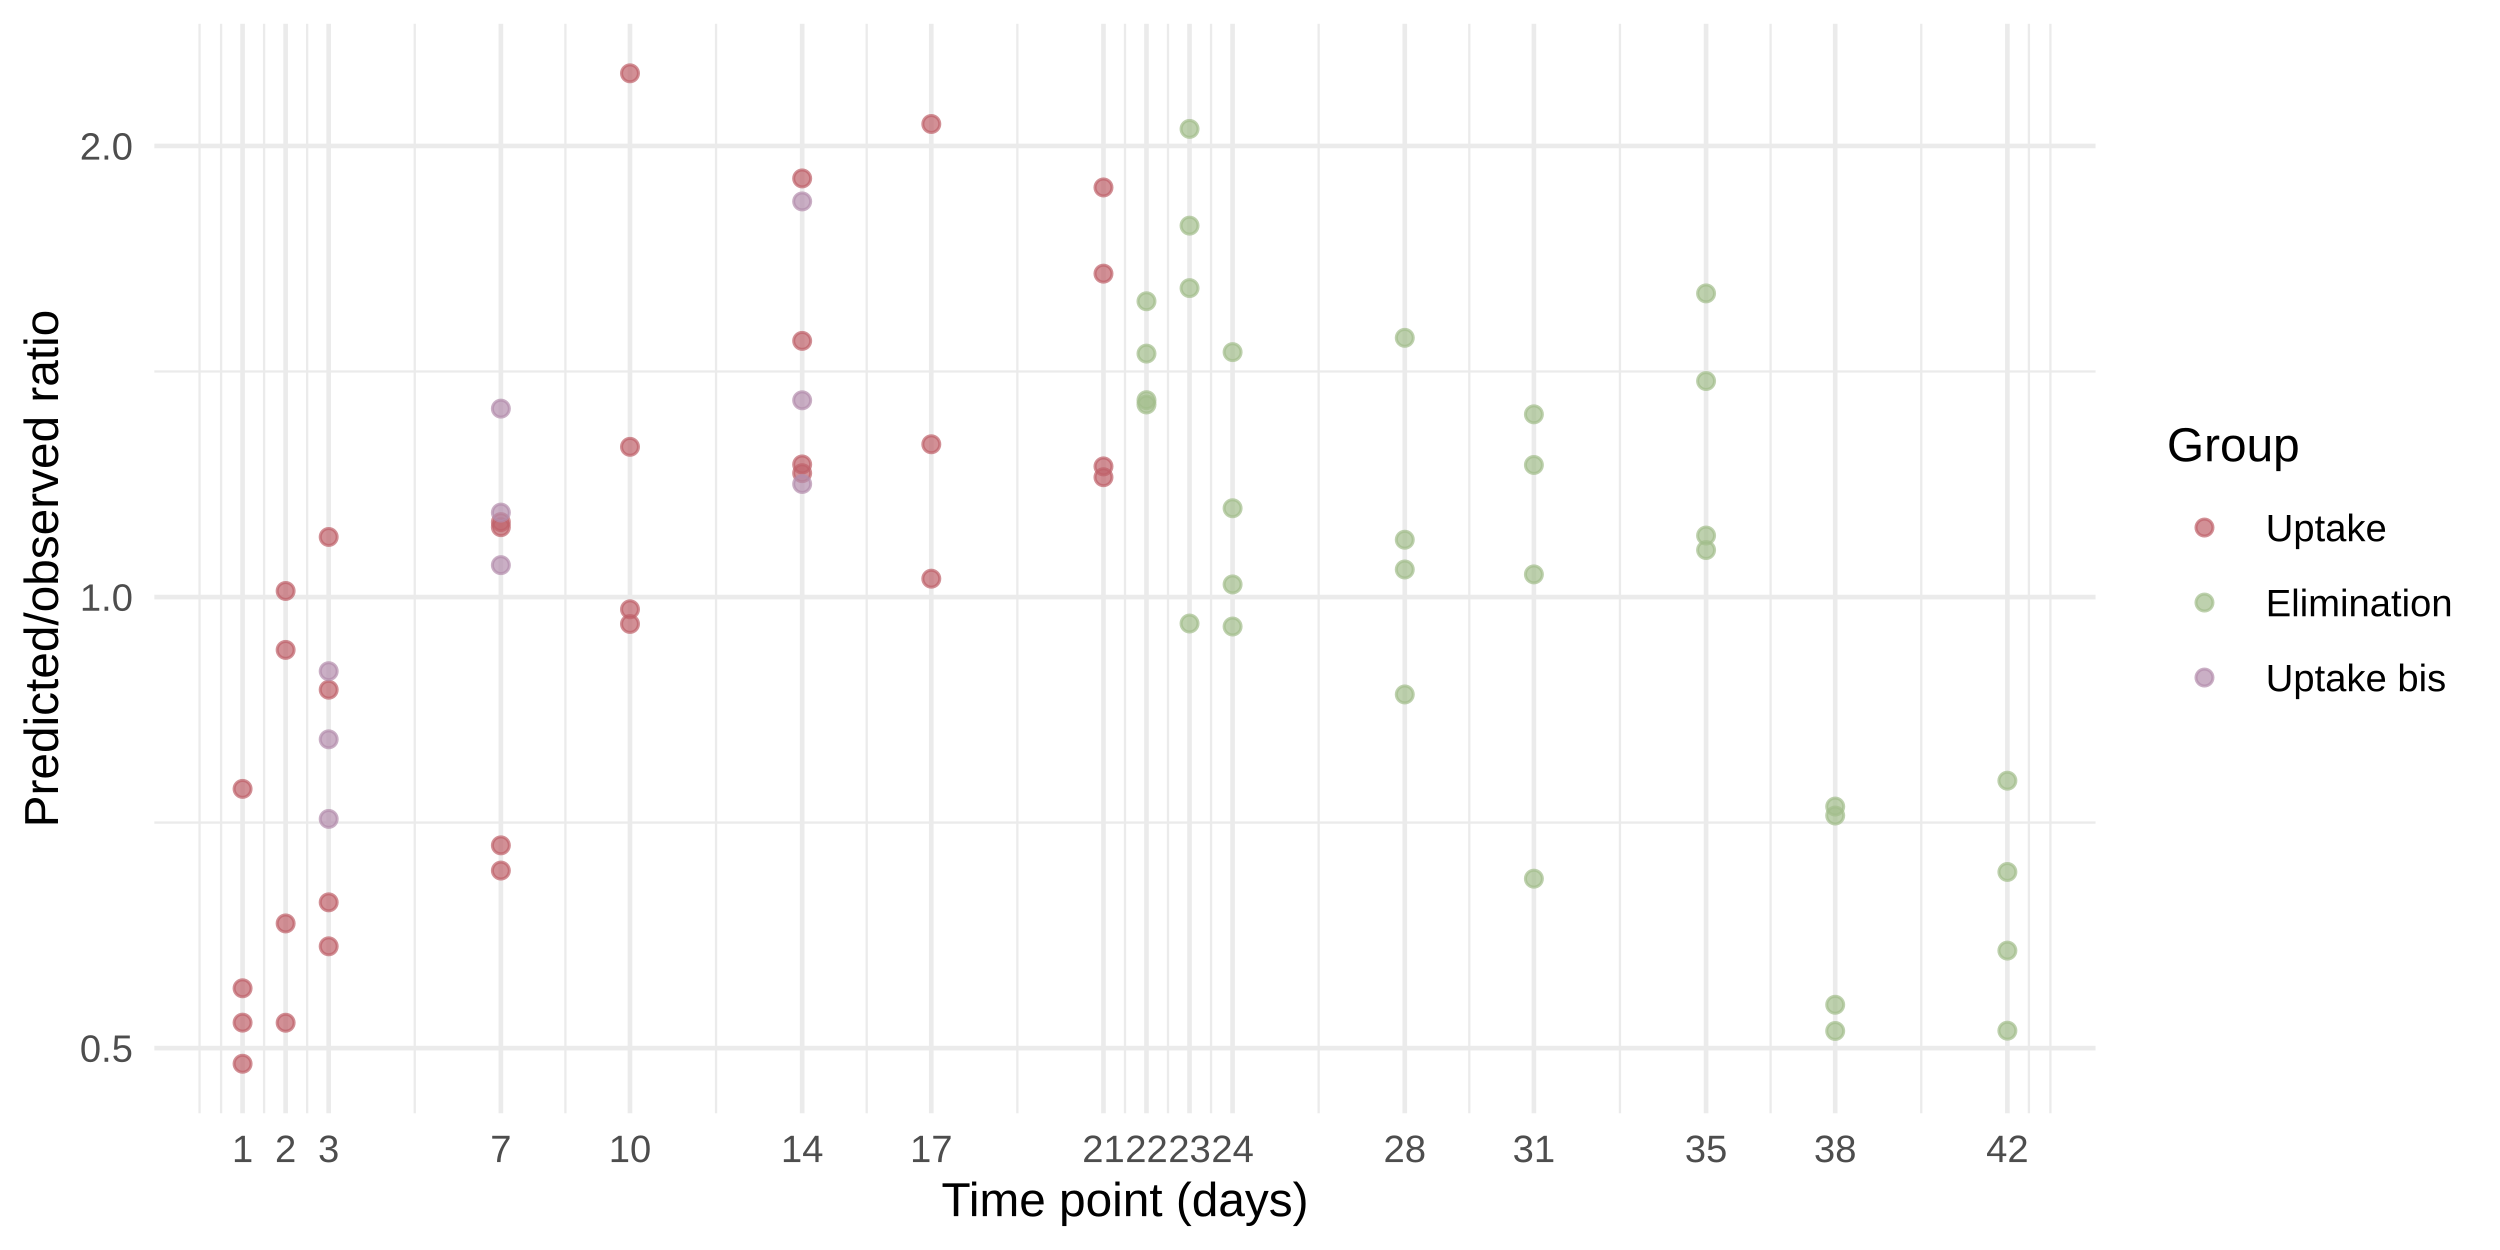
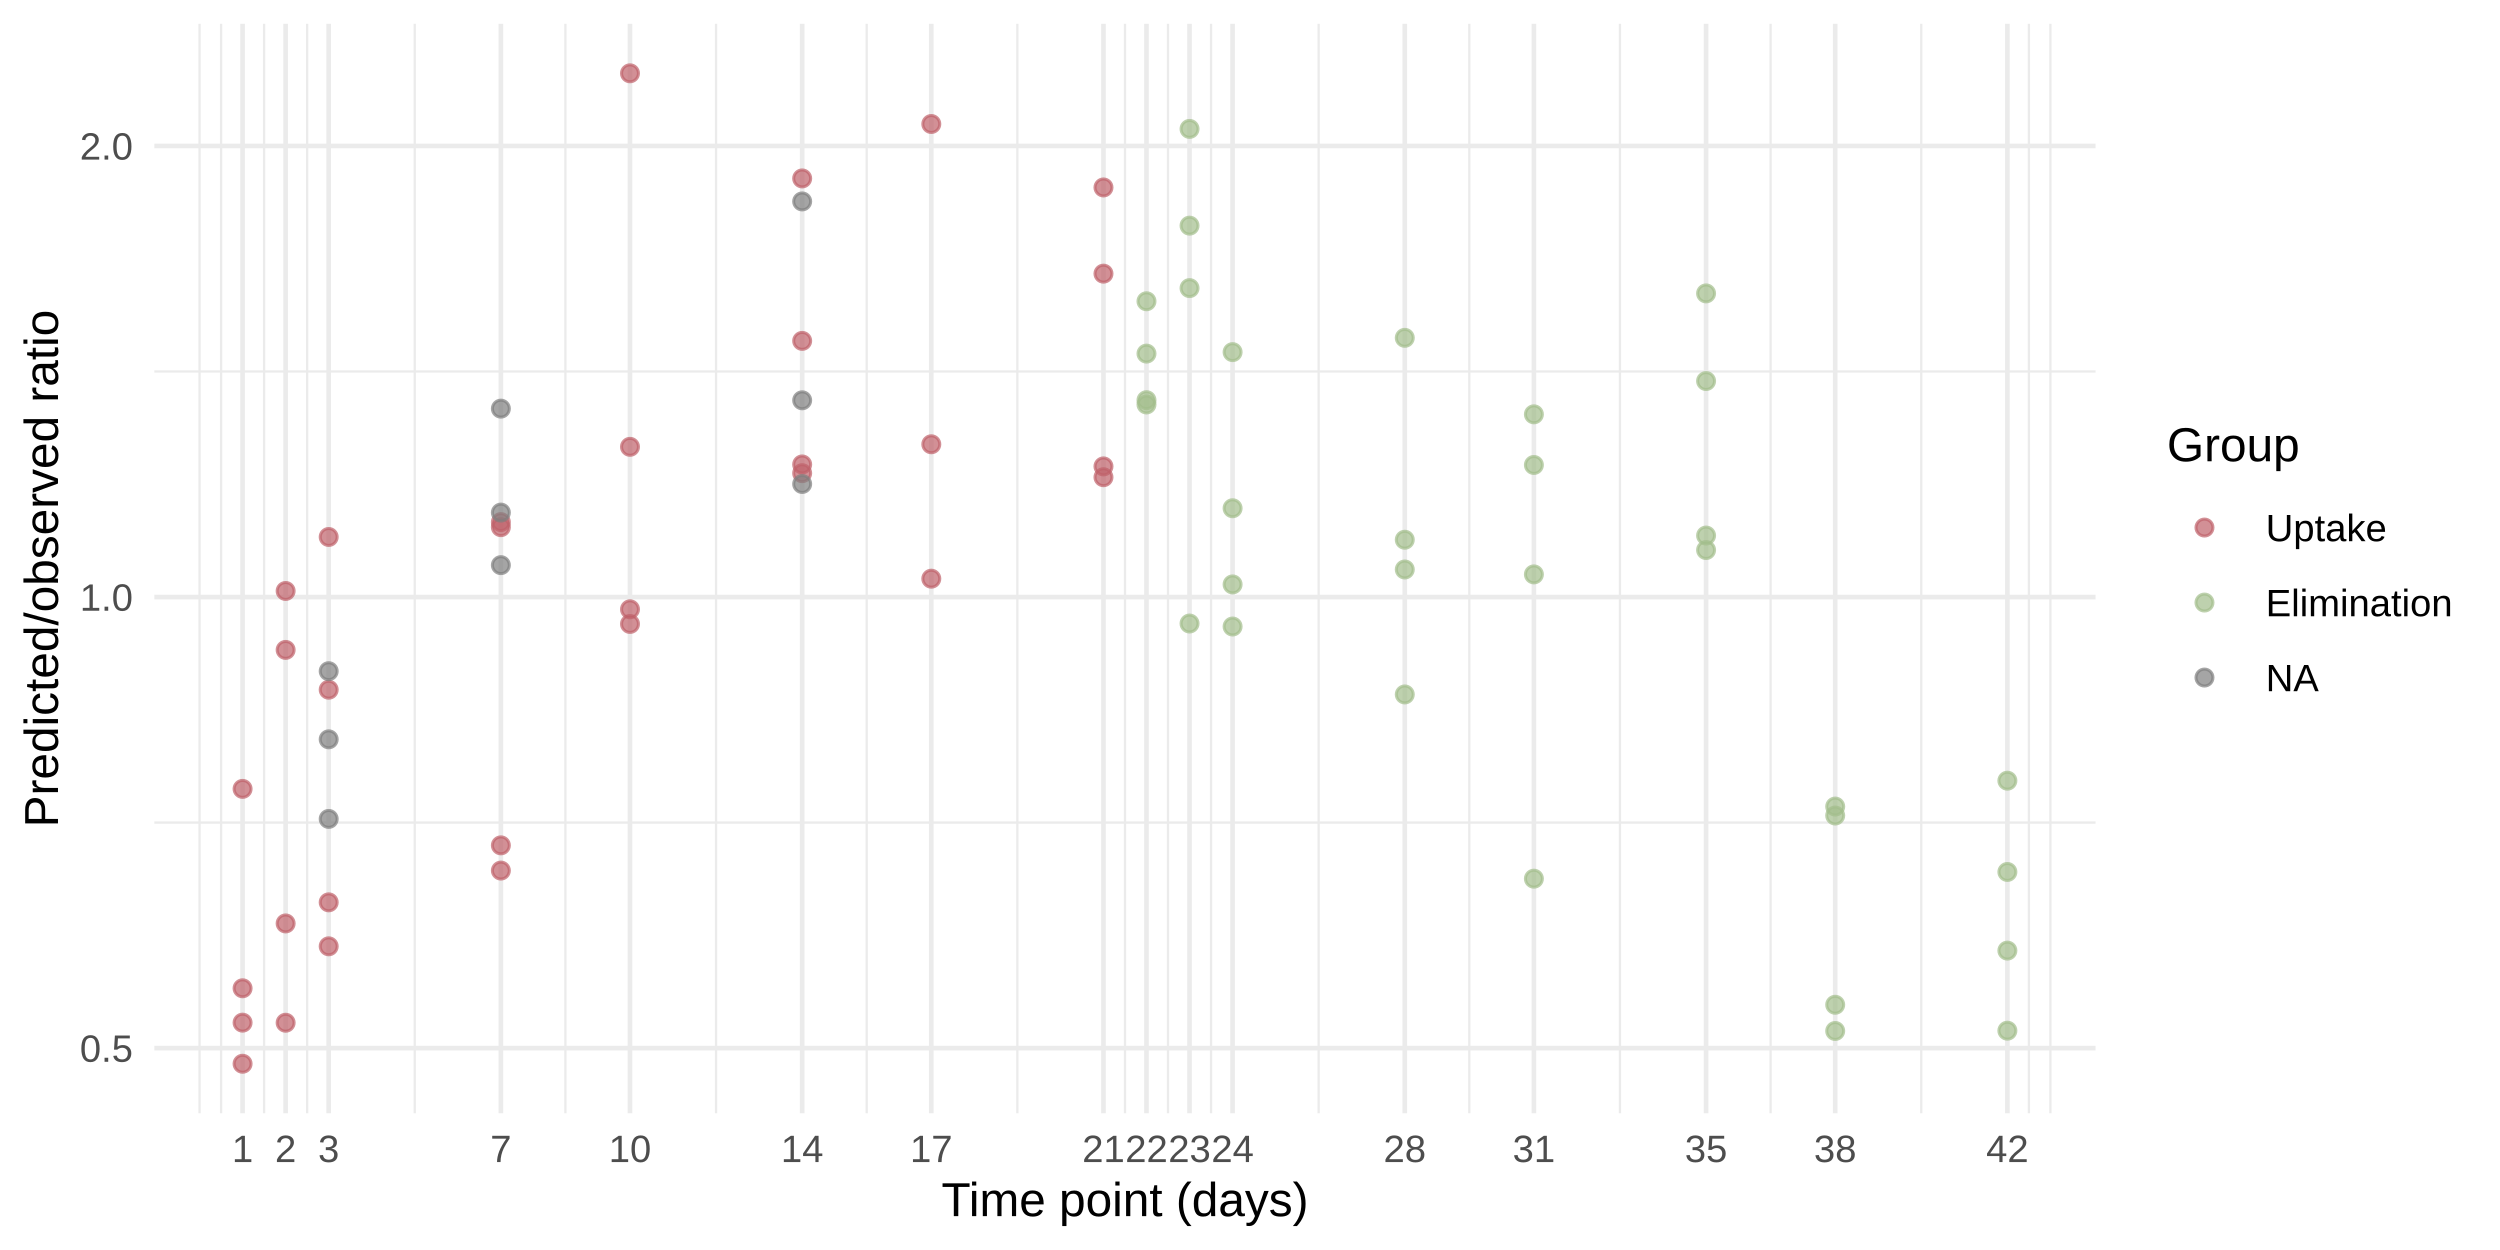
<svg xmlns="http://www.w3.org/2000/svg" width="576.00pt" height="288.00pt" viewBox="0 0 576.00 288.00">
  <g class="svglite">
    <defs>
      <style type="text/css">
    .svglite line, .svglite polyline, .svglite polygon, .svglite path, .svglite rect, .svglite circle {
      fill: none;
      stroke: #000000;
      stroke-linecap: round;
      stroke-linejoin: round;
      stroke-miterlimit: 10.00;
    }
    .svglite text {
      white-space: pre;
    }
    .svglite g.glyphgroup path {
      fill: inherit;
      stroke: none;
    }
  </style>
    </defs>
    <rect width="100%" height="100%" style="stroke: none; fill: #FFFFFF;" />
    <defs>
      <clipPath id="cpMC4wMHw1NzYuMDB8MC4wMHwyODguMDA=">
        <rect x="0.00" y="0.00" width="576.00" height="288.00" />
      </clipPath>
    </defs>
    <g clip-path="url(#cpMC4wMHw1NzYuMDB8MC4wMHwyODguMDA=)">
      <rect x="-0" y="0.00" width="576.00" height="288.00" style="stroke-width: 1.07; stroke: none; fill: #FFFFFF;" />
    </g>
    <defs>
      <clipPath id="cpMzUuNTZ8NDgyLjgzfDUuNDh8MjU2LjUw">
        <rect x="35.56" y="5.48" width="447.26" height="251.02" />
      </clipPath>
    </defs>
    <g clip-path="url(#cpMzUuNTZ8NDgyLjgzfDUuNDh8MjU2LjUw)">
      <polyline points="35.56,189.52 482.83,189.52 " style="stroke-width: 0.53; stroke: #EBEBEB; stroke-linecap: butt;" />
      <polyline points="35.56,85.59 482.83,85.59 " style="stroke-width: 0.53; stroke: #EBEBEB; stroke-linecap: butt;" />
      <polyline points="45.98,256.50 45.98,5.48 " style="stroke-width: 0.53; stroke: #EBEBEB; stroke-linecap: butt;" />
      <polyline points="50.94,256.50 50.94,5.48 " style="stroke-width: 0.53; stroke: #EBEBEB; stroke-linecap: butt;" />
      <polyline points="60.85,256.50 60.85,5.48 " style="stroke-width: 0.53; stroke: #EBEBEB; stroke-linecap: butt;" />
      <polyline points="70.77,256.50 70.77,5.48 " style="stroke-width: 0.53; stroke: #EBEBEB; stroke-linecap: butt;" />
      <polyline points="95.56,256.50 95.56,5.48 " style="stroke-width: 0.53; stroke: #EBEBEB; stroke-linecap: butt;" />
      <polyline points="130.27,256.50 130.27,5.48 " style="stroke-width: 0.53; stroke: #EBEBEB; stroke-linecap: butt;" />
      <polyline points="164.98,256.50 164.98,5.48 " style="stroke-width: 0.53; stroke: #EBEBEB; stroke-linecap: butt;" />
      <polyline points="199.69,256.50 199.69,5.48 " style="stroke-width: 0.53; stroke: #EBEBEB; stroke-linecap: butt;" />
      <polyline points="234.40,256.50 234.40,5.48 " style="stroke-width: 0.53; stroke: #EBEBEB; stroke-linecap: butt;" />
      <polyline points="259.20,256.50 259.20,5.48 " style="stroke-width: 0.53; stroke: #EBEBEB; stroke-linecap: butt;" />
      <polyline points="269.11,256.50 269.11,5.48 " style="stroke-width: 0.53; stroke: #EBEBEB; stroke-linecap: butt;" />
      <polyline points="279.03,256.50 279.03,5.48 " style="stroke-width: 0.53; stroke: #EBEBEB; stroke-linecap: butt;" />
      <polyline points="303.82,256.50 303.82,5.48 " style="stroke-width: 0.53; stroke: #EBEBEB; stroke-linecap: butt;" />
      <polyline points="338.53,256.50 338.53,5.48 " style="stroke-width: 0.53; stroke: #EBEBEB; stroke-linecap: butt;" />
      <polyline points="373.24,256.50 373.24,5.48 " style="stroke-width: 0.53; stroke: #EBEBEB; stroke-linecap: butt;" />
      <polyline points="407.95,256.50 407.95,5.48 " style="stroke-width: 0.53; stroke: #EBEBEB; stroke-linecap: butt;" />
      <polyline points="442.66,256.50 442.66,5.48 " style="stroke-width: 0.53; stroke: #EBEBEB; stroke-linecap: butt;" />
      <polyline points="467.46,256.50 467.46,5.48 " style="stroke-width: 0.53; stroke: #EBEBEB; stroke-linecap: butt;" />
      <polyline points="472.41,256.50 472.41,5.48 " style="stroke-width: 0.53; stroke: #EBEBEB; stroke-linecap: butt;" />
      <polyline points="35.56,241.49 482.83,241.49 " style="stroke-width: 1.07; stroke: #EBEBEB; stroke-linecap: butt;" />
      <polyline points="35.56,137.56 482.83,137.56 " style="stroke-width: 1.07; stroke: #EBEBEB; stroke-linecap: butt;" />
      <polyline points="35.56,33.63 482.83,33.63 " style="stroke-width: 1.07; stroke: #EBEBEB; stroke-linecap: butt;" />
      <polyline points="55.89,256.50 55.89,5.48 " style="stroke-width: 1.07; stroke: #EBEBEB; stroke-linecap: butt;" />
      <polyline points="65.81,256.50 65.81,5.48 " style="stroke-width: 1.07; stroke: #EBEBEB; stroke-linecap: butt;" />
      <polyline points="75.73,256.50 75.73,5.48 " style="stroke-width: 1.07; stroke: #EBEBEB; stroke-linecap: butt;" />
      <polyline points="115.40,256.50 115.40,5.48 " style="stroke-width: 1.07; stroke: #EBEBEB; stroke-linecap: butt;" />
      <polyline points="145.15,256.50 145.15,5.48 " style="stroke-width: 1.07; stroke: #EBEBEB; stroke-linecap: butt;" />
      <polyline points="184.82,256.50 184.82,5.48 " style="stroke-width: 1.07; stroke: #EBEBEB; stroke-linecap: butt;" />
      <polyline points="214.57,256.50 214.57,5.48 " style="stroke-width: 1.07; stroke: #EBEBEB; stroke-linecap: butt;" />
      <polyline points="254.24,256.50 254.24,5.48 " style="stroke-width: 1.07; stroke: #EBEBEB; stroke-linecap: butt;" />
      <polyline points="264.15,256.50 264.15,5.48 " style="stroke-width: 1.07; stroke: #EBEBEB; stroke-linecap: butt;" />
      <polyline points="274.07,256.50 274.07,5.48 " style="stroke-width: 1.07; stroke: #EBEBEB; stroke-linecap: butt;" />
      <polyline points="283.99,256.50 283.99,5.48 " style="stroke-width: 1.07; stroke: #EBEBEB; stroke-linecap: butt;" />
      <polyline points="323.66,256.50 323.66,5.48 " style="stroke-width: 1.07; stroke: #EBEBEB; stroke-linecap: butt;" />
      <polyline points="353.41,256.50 353.41,5.48 " style="stroke-width: 1.07; stroke: #EBEBEB; stroke-linecap: butt;" />
      <polyline points="393.08,256.50 393.08,5.48 " style="stroke-width: 1.07; stroke: #EBEBEB; stroke-linecap: butt;" />
      <polyline points="422.83,256.50 422.83,5.48 " style="stroke-width: 1.07; stroke: #EBEBEB; stroke-linecap: butt;" />
      <polyline points="462.50,256.50 462.50,5.48 " style="stroke-width: 1.07; stroke: #EBEBEB; stroke-linecap: butt;" />
      <circle cx="55.89" cy="227.70" r="1.95" style="stroke-width: 0.71; stroke: #BF616A; stroke-opacity: 0.70; fill: #BF616A; fill-opacity: 0.70;" />
      <circle cx="55.89" cy="181.76" r="1.95" style="stroke-width: 0.71; stroke: #BF616A; stroke-opacity: 0.70; fill: #BF616A; fill-opacity: 0.70;" />
      <circle cx="55.89" cy="235.62" r="1.95" style="stroke-width: 0.71; stroke: #BF616A; stroke-opacity: 0.70; fill: #BF616A; fill-opacity: 0.70;" />
      <circle cx="55.89" cy="245.09" r="1.95" style="stroke-width: 0.71; stroke: #BF616A; stroke-opacity: 0.70; fill: #BF616A; fill-opacity: 0.70;" />
      <circle cx="65.81" cy="149.74" r="1.95" style="stroke-width: 0.71; stroke: #BF616A; stroke-opacity: 0.70; fill: #BF616A; fill-opacity: 0.70;" />
      <circle cx="65.81" cy="136.16" r="1.95" style="stroke-width: 0.71; stroke: #BF616A; stroke-opacity: 0.70; fill: #BF616A; fill-opacity: 0.70;" />
      <circle cx="65.81" cy="212.76" r="1.95" style="stroke-width: 0.71; stroke: #BF616A; stroke-opacity: 0.70; fill: #BF616A; fill-opacity: 0.70;" />
      <circle cx="65.81" cy="235.64" r="1.95" style="stroke-width: 0.71; stroke: #BF616A; stroke-opacity: 0.70; fill: #BF616A; fill-opacity: 0.70;" />
      <circle cx="75.73" cy="123.72" r="1.95" style="stroke-width: 0.71; stroke: #BF616A; stroke-opacity: 0.70; fill: #BF616A; fill-opacity: 0.70;" />
      <circle cx="75.73" cy="158.91" r="1.95" style="stroke-width: 0.71; stroke: #BF616A; stroke-opacity: 0.70; fill: #BF616A; fill-opacity: 0.70;" />
      <circle cx="75.73" cy="218.03" r="1.95" style="stroke-width: 0.71; stroke: #BF616A; stroke-opacity: 0.70; fill: #BF616A; fill-opacity: 0.70;" />
      <circle cx="75.73" cy="207.90" r="1.95" style="stroke-width: 0.71; stroke: #BF616A; stroke-opacity: 0.70; fill: #BF616A; fill-opacity: 0.70;" />
      <circle cx="115.40" cy="120.29" r="1.95" style="stroke-width: 0.71; stroke: #BF616A; stroke-opacity: 0.70; fill: #BF616A; fill-opacity: 0.70;" />
      <circle cx="115.40" cy="121.46" r="1.95" style="stroke-width: 0.71; stroke: #BF616A; stroke-opacity: 0.70; fill: #BF616A; fill-opacity: 0.70;" />
      <circle cx="115.40" cy="194.77" r="1.95" style="stroke-width: 0.71; stroke: #BF616A; stroke-opacity: 0.70; fill: #BF616A; fill-opacity: 0.70;" />
      <circle cx="115.40" cy="200.58" r="1.95" style="stroke-width: 0.71; stroke: #BF616A; stroke-opacity: 0.70; fill: #BF616A; fill-opacity: 0.70;" />
      <circle cx="145.15" cy="102.95" r="1.95" style="stroke-width: 0.71; stroke: #BF616A; stroke-opacity: 0.70; fill: #BF616A; fill-opacity: 0.70;" />
      <circle cx="145.15" cy="16.89" r="1.95" style="stroke-width: 0.71; stroke: #BF616A; stroke-opacity: 0.70; fill: #BF616A; fill-opacity: 0.70;" />
      <circle cx="145.15" cy="143.76" r="1.95" style="stroke-width: 0.71; stroke: #BF616A; stroke-opacity: 0.70; fill: #BF616A; fill-opacity: 0.70;" />
      <circle cx="145.15" cy="140.38" r="1.95" style="stroke-width: 0.71; stroke: #BF616A; stroke-opacity: 0.70; fill: #BF616A; fill-opacity: 0.70;" />
      <circle cx="184.82" cy="78.54" r="1.95" style="stroke-width: 0.71; stroke: #BF616A; stroke-opacity: 0.70; fill: #BF616A; fill-opacity: 0.70;" />
      <circle cx="184.82" cy="41.11" r="1.95" style="stroke-width: 0.71; stroke: #BF616A; stroke-opacity: 0.70; fill: #BF616A; fill-opacity: 0.70;" />
      <circle cx="184.82" cy="107.01" r="1.95" style="stroke-width: 0.71; stroke: #BF616A; stroke-opacity: 0.70; fill: #BF616A; fill-opacity: 0.70;" />
      <circle cx="184.82" cy="109.02" r="1.95" style="stroke-width: 0.71; stroke: #BF616A; stroke-opacity: 0.70; fill: #BF616A; fill-opacity: 0.70;" />
      <circle cx="214.57" cy="28.57" r="1.95" style="stroke-width: 0.71; stroke: #BF616A; stroke-opacity: 0.70; fill: #BF616A; fill-opacity: 0.70;" />
      <circle cx="214.57" cy="133.33" r="1.95" style="stroke-width: 0.71; stroke: #BF616A; stroke-opacity: 0.70; fill: #BF616A; fill-opacity: 0.70;" />
      <circle cx="214.57" cy="102.36" r="1.95" style="stroke-width: 0.71; stroke: #BF616A; stroke-opacity: 0.70; fill: #BF616A; fill-opacity: 0.70;" />
      <circle cx="254.24" cy="43.19" r="1.95" style="stroke-width: 0.71; stroke: #BF616A; stroke-opacity: 0.70; fill: #BF616A; fill-opacity: 0.70;" />
      <circle cx="254.24" cy="107.46" r="1.95" style="stroke-width: 0.71; stroke: #BF616A; stroke-opacity: 0.70; fill: #BF616A; fill-opacity: 0.70;" />
      <circle cx="254.24" cy="63.05" r="1.95" style="stroke-width: 0.71; stroke: #BF616A; stroke-opacity: 0.70; fill: #BF616A; fill-opacity: 0.70;" />
      <circle cx="254.24" cy="109.95" r="1.95" style="stroke-width: 0.71; stroke: #BF616A; stroke-opacity: 0.70; fill: #BF616A; fill-opacity: 0.70;" />
      <circle cx="264.15" cy="81.47" r="1.95" style="stroke-width: 0.71; stroke: #A3BE8C; stroke-opacity: 0.70; fill: #A3BE8C; fill-opacity: 0.70;" />
      <circle cx="264.15" cy="93.19" r="1.95" style="stroke-width: 0.71; stroke: #A3BE8C; stroke-opacity: 0.70; fill: #A3BE8C; fill-opacity: 0.70;" />
      <circle cx="264.15" cy="92.20" r="1.95" style="stroke-width: 0.71; stroke: #A3BE8C; stroke-opacity: 0.70; fill: #A3BE8C; fill-opacity: 0.70;" />
      <circle cx="264.15" cy="69.41" r="1.95" style="stroke-width: 0.71; stroke: #A3BE8C; stroke-opacity: 0.70; fill: #A3BE8C; fill-opacity: 0.70;" />
      <circle cx="274.07" cy="143.66" r="1.95" style="stroke-width: 0.71; stroke: #A3BE8C; stroke-opacity: 0.70; fill: #A3BE8C; fill-opacity: 0.70;" />
      <circle cx="274.07" cy="66.38" r="1.95" style="stroke-width: 0.71; stroke: #A3BE8C; stroke-opacity: 0.70; fill: #A3BE8C; fill-opacity: 0.70;" />
      <circle cx="274.07" cy="29.70" r="1.95" style="stroke-width: 0.71; stroke: #A3BE8C; stroke-opacity: 0.70; fill: #A3BE8C; fill-opacity: 0.70;" />
      <circle cx="274.07" cy="51.99" r="1.95" style="stroke-width: 0.71; stroke: #A3BE8C; stroke-opacity: 0.70; fill: #A3BE8C; fill-opacity: 0.70;" />
      <circle cx="283.99" cy="81.13" r="1.95" style="stroke-width: 0.71; stroke: #A3BE8C; stroke-opacity: 0.70; fill: #A3BE8C; fill-opacity: 0.70;" />
      <circle cx="283.99" cy="134.65" r="1.95" style="stroke-width: 0.71; stroke: #A3BE8C; stroke-opacity: 0.70; fill: #A3BE8C; fill-opacity: 0.70;" />
      <circle cx="283.99" cy="117.10" r="1.95" style="stroke-width: 0.71; stroke: #A3BE8C; stroke-opacity: 0.70; fill: #A3BE8C; fill-opacity: 0.70;" />
      <circle cx="283.99" cy="144.35" r="1.95" style="stroke-width: 0.71; stroke: #A3BE8C; stroke-opacity: 0.70; fill: #A3BE8C; fill-opacity: 0.70;" />
      <circle cx="323.66" cy="160.00" r="1.95" style="stroke-width: 0.71; stroke: #A3BE8C; stroke-opacity: 0.70; fill: #A3BE8C; fill-opacity: 0.70;" />
      <circle cx="323.66" cy="77.84" r="1.95" style="stroke-width: 0.71; stroke: #A3BE8C; stroke-opacity: 0.70; fill: #A3BE8C; fill-opacity: 0.70;" />
      <circle cx="323.66" cy="124.36" r="1.95" style="stroke-width: 0.71; stroke: #A3BE8C; stroke-opacity: 0.70; fill: #A3BE8C; fill-opacity: 0.70;" />
      <circle cx="323.66" cy="131.21" r="1.95" style="stroke-width: 0.71; stroke: #A3BE8C; stroke-opacity: 0.70; fill: #A3BE8C; fill-opacity: 0.70;" />
      <circle cx="353.41" cy="202.45" r="1.95" style="stroke-width: 0.71; stroke: #A3BE8C; stroke-opacity: 0.70; fill: #A3BE8C; fill-opacity: 0.70;" />
      <circle cx="353.41" cy="95.46" r="1.95" style="stroke-width: 0.71; stroke: #A3BE8C; stroke-opacity: 0.70; fill: #A3BE8C; fill-opacity: 0.70;" />
      <circle cx="353.41" cy="107.13" r="1.95" style="stroke-width: 0.71; stroke: #A3BE8C; stroke-opacity: 0.70; fill: #A3BE8C; fill-opacity: 0.70;" />
      <circle cx="353.41" cy="132.34" r="1.95" style="stroke-width: 0.71; stroke: #A3BE8C; stroke-opacity: 0.70; fill: #A3BE8C; fill-opacity: 0.70;" />
      <circle cx="393.08" cy="87.79" r="1.95" style="stroke-width: 0.71; stroke: #A3BE8C; stroke-opacity: 0.70; fill: #A3BE8C; fill-opacity: 0.70;" />
      <circle cx="393.08" cy="126.73" r="1.95" style="stroke-width: 0.71; stroke: #A3BE8C; stroke-opacity: 0.70; fill: #A3BE8C; fill-opacity: 0.70;" />
      <circle cx="393.08" cy="123.39" r="1.95" style="stroke-width: 0.71; stroke: #A3BE8C; stroke-opacity: 0.70; fill: #A3BE8C; fill-opacity: 0.70;" />
      <circle cx="393.08" cy="67.60" r="1.95" style="stroke-width: 0.71; stroke: #A3BE8C; stroke-opacity: 0.70; fill: #A3BE8C; fill-opacity: 0.70;" />
      <circle cx="422.83" cy="231.50" r="1.95" style="stroke-width: 0.71; stroke: #A3BE8C; stroke-opacity: 0.70; fill: #A3BE8C; fill-opacity: 0.70;" />
      <circle cx="422.83" cy="237.54" r="1.95" style="stroke-width: 0.71; stroke: #A3BE8C; stroke-opacity: 0.70; fill: #A3BE8C; fill-opacity: 0.70;" />
      <circle cx="422.83" cy="185.83" r="1.95" style="stroke-width: 0.71; stroke: #A3BE8C; stroke-opacity: 0.70; fill: #A3BE8C; fill-opacity: 0.70;" />
      <circle cx="422.83" cy="187.90" r="1.95" style="stroke-width: 0.71; stroke: #A3BE8C; stroke-opacity: 0.70; fill: #A3BE8C; fill-opacity: 0.70;" />
      <circle cx="462.50" cy="237.47" r="1.95" style="stroke-width: 0.71; stroke: #A3BE8C; stroke-opacity: 0.70; fill: #A3BE8C; fill-opacity: 0.70;" />
      <circle cx="462.50" cy="179.87" r="1.95" style="stroke-width: 0.71; stroke: #A3BE8C; stroke-opacity: 0.70; fill: #A3BE8C; fill-opacity: 0.70;" />
      <circle cx="462.50" cy="200.90" r="1.95" style="stroke-width: 0.71; stroke: #A3BE8C; stroke-opacity: 0.70; fill: #A3BE8C; fill-opacity: 0.70;" />
      <circle cx="462.50" cy="219.02" r="1.95" style="stroke-width: 0.71; stroke: #A3BE8C; stroke-opacity: 0.70; fill: #A3BE8C; fill-opacity: 0.70;" />
-       <circle cx="75.73" cy="170.34" r="1.95" style="stroke-width: 0.71; stroke: #B48EAD; stroke-opacity: 0.70; fill: #B48EAD; fill-opacity: 0.70;" />
-       <circle cx="75.73" cy="154.64" r="1.95" style="stroke-width: 0.71; stroke: #B48EAD; stroke-opacity: 0.70; fill: #B48EAD; fill-opacity: 0.70;" />
-       <circle cx="75.73" cy="188.68" r="1.95" style="stroke-width: 0.71; stroke: #B48EAD; stroke-opacity: 0.70; fill: #B48EAD; fill-opacity: 0.70;" />
-       <circle cx="115.40" cy="94.15" r="1.95" style="stroke-width: 0.71; stroke: #B48EAD; stroke-opacity: 0.70; fill: #B48EAD; fill-opacity: 0.70;" />
-       <circle cx="115.40" cy="130.21" r="1.95" style="stroke-width: 0.71; stroke: #B48EAD; stroke-opacity: 0.70; fill: #B48EAD; fill-opacity: 0.70;" />
-       <circle cx="115.40" cy="118.10" r="1.95" style="stroke-width: 0.71; stroke: #B48EAD; stroke-opacity: 0.70; fill: #B48EAD; fill-opacity: 0.70;" />
-       <circle cx="184.82" cy="111.51" r="1.95" style="stroke-width: 0.71; stroke: #B48EAD; stroke-opacity: 0.70; fill: #B48EAD; fill-opacity: 0.70;" />
-       <circle cx="184.82" cy="46.41" r="1.95" style="stroke-width: 0.71; stroke: #B48EAD; stroke-opacity: 0.70; fill: #B48EAD; fill-opacity: 0.70;" />
-       <circle cx="184.82" cy="92.23" r="1.95" style="stroke-width: 0.71; stroke: #B48EAD; stroke-opacity: 0.70; fill: #B48EAD; fill-opacity: 0.70;" />
+       <circle cx="75.73" cy="170.34" r="1.95" style="stroke-width: 0.71; stroke: #7F7F7F; stroke-opacity: 0.70; fill: #7F7F7F; fill-opacity: 0.70;" />
+       <circle cx="75.73" cy="154.64" r="1.95" style="stroke-width: 0.71; stroke: #7F7F7F; stroke-opacity: 0.70; fill: #7F7F7F; fill-opacity: 0.70;" />
+       <circle cx="75.73" cy="188.68" r="1.95" style="stroke-width: 0.71; stroke: #7F7F7F; stroke-opacity: 0.70; fill: #7F7F7F; fill-opacity: 0.70;" />
+       <circle cx="115.40" cy="94.15" r="1.95" style="stroke-width: 0.71; stroke: #7F7F7F; stroke-opacity: 0.70; fill: #7F7F7F; fill-opacity: 0.70;" />
+       <circle cx="115.40" cy="130.21" r="1.95" style="stroke-width: 0.71; stroke: #7F7F7F; stroke-opacity: 0.70; fill: #7F7F7F; fill-opacity: 0.70;" />
+       <circle cx="115.40" cy="118.10" r="1.95" style="stroke-width: 0.71; stroke: #7F7F7F; stroke-opacity: 0.70; fill: #7F7F7F; fill-opacity: 0.70;" />
+       <circle cx="184.82" cy="111.51" r="1.95" style="stroke-width: 0.71; stroke: #7F7F7F; stroke-opacity: 0.70; fill: #7F7F7F; fill-opacity: 0.70;" />
+       <circle cx="184.82" cy="46.41" r="1.95" style="stroke-width: 0.71; stroke: #7F7F7F; stroke-opacity: 0.70; fill: #7F7F7F; fill-opacity: 0.70;" />
+       <circle cx="184.82" cy="92.23" r="1.95" style="stroke-width: 0.71; stroke: #7F7F7F; stroke-opacity: 0.70; fill: #7F7F7F; fill-opacity: 0.70;" />
    </g>
    <g clip-path="url(#cpMC4wMHw1NzYuMDB8MC4wMHwyODguMDA=)">
      <text x="30.63" y="244.64" text-anchor="end" style="font-size: 8.80px;fill: #4D4D4D; font-family: &quot;Arial&quot;;" textLength="12.22px" lengthAdjust="spacingAndGlyphs">0.5</text>
      <text x="30.63" y="140.71" text-anchor="end" style="font-size: 8.80px;fill: #4D4D4D; font-family: &quot;Arial&quot;;" textLength="12.22px" lengthAdjust="spacingAndGlyphs">1.0</text>
      <text x="30.63" y="36.78" text-anchor="end" style="font-size: 8.80px;fill: #4D4D4D; font-family: &quot;Arial&quot;;" textLength="12.22px" lengthAdjust="spacingAndGlyphs">2.0</text>
      <text x="55.89" y="267.74" text-anchor="middle" style="font-size: 8.80px;fill: #4D4D4D; font-family: &quot;Arial&quot;;" textLength="4.89px" lengthAdjust="spacingAndGlyphs">1</text>
      <text x="65.81" y="267.74" text-anchor="middle" style="font-size: 8.80px;fill: #4D4D4D; font-family: &quot;Arial&quot;;" textLength="4.89px" lengthAdjust="spacingAndGlyphs">2</text>
      <text x="75.73" y="267.74" text-anchor="middle" style="font-size: 8.80px;fill: #4D4D4D; font-family: &quot;Arial&quot;;" textLength="4.89px" lengthAdjust="spacingAndGlyphs">3</text>
      <text x="115.40" y="267.74" text-anchor="middle" style="font-size: 8.80px;fill: #4D4D4D; font-family: &quot;Arial&quot;;" textLength="4.89px" lengthAdjust="spacingAndGlyphs">7</text>
      <text x="145.15" y="267.74" text-anchor="middle" style="font-size: 8.80px;fill: #4D4D4D; font-family: &quot;Arial&quot;;" textLength="9.78px" lengthAdjust="spacingAndGlyphs">10</text>
      <text x="184.82" y="267.74" text-anchor="middle" style="font-size: 8.80px;fill: #4D4D4D; font-family: &quot;Arial&quot;;" textLength="9.78px" lengthAdjust="spacingAndGlyphs">14</text>
      <text x="214.57" y="267.74" text-anchor="middle" style="font-size: 8.80px;fill: #4D4D4D; font-family: &quot;Arial&quot;;" textLength="9.78px" lengthAdjust="spacingAndGlyphs">17</text>
      <text x="254.24" y="267.74" text-anchor="middle" style="font-size: 8.80px;fill: #4D4D4D; font-family: &quot;Arial&quot;;" textLength="9.78px" lengthAdjust="spacingAndGlyphs">21</text>
      <text x="264.15" y="267.74" text-anchor="middle" style="font-size: 8.80px;fill: #4D4D4D; font-family: &quot;Arial&quot;;" textLength="9.78px" lengthAdjust="spacingAndGlyphs">22</text>
      <text x="274.07" y="267.74" text-anchor="middle" style="font-size: 8.80px;fill: #4D4D4D; font-family: &quot;Arial&quot;;" textLength="9.78px" lengthAdjust="spacingAndGlyphs">23</text>
      <text x="283.99" y="267.74" text-anchor="middle" style="font-size: 8.80px;fill: #4D4D4D; font-family: &quot;Arial&quot;;" textLength="9.78px" lengthAdjust="spacingAndGlyphs">24</text>
      <text x="323.66" y="267.74" text-anchor="middle" style="font-size: 8.80px;fill: #4D4D4D; font-family: &quot;Arial&quot;;" textLength="9.78px" lengthAdjust="spacingAndGlyphs">28</text>
      <text x="353.41" y="267.74" text-anchor="middle" style="font-size: 8.80px;fill: #4D4D4D; font-family: &quot;Arial&quot;;" textLength="9.78px" lengthAdjust="spacingAndGlyphs">31</text>
      <text x="393.08" y="267.74" text-anchor="middle" style="font-size: 8.80px;fill: #4D4D4D; font-family: &quot;Arial&quot;;" textLength="9.78px" lengthAdjust="spacingAndGlyphs">35</text>
      <text x="422.83" y="267.74" text-anchor="middle" style="font-size: 8.80px;fill: #4D4D4D; font-family: &quot;Arial&quot;;" textLength="9.78px" lengthAdjust="spacingAndGlyphs">38</text>
      <text x="462.50" y="267.74" text-anchor="middle" style="font-size: 8.80px;fill: #4D4D4D; font-family: &quot;Arial&quot;;" textLength="9.78px" lengthAdjust="spacingAndGlyphs">42</text>
      <text x="259.20" y="280.20" text-anchor="middle" style="font-size: 11.00px; font-family: &quot;Arial&quot;;" textLength="84.59px" lengthAdjust="spacingAndGlyphs">Time point (days)</text>
      <text transform="translate(13.36,130.99) rotate(-90)" text-anchor="middle" style="font-size: 11.00px; font-family: &quot;Arial&quot;;" textLength="119.31px" lengthAdjust="spacingAndGlyphs">Predicted/observed ratio</text>
      <text x="499.27" y="106.27" style="font-size: 11.00px; font-family: &quot;Arial&quot;;" textLength="30.59px" lengthAdjust="spacingAndGlyphs">Group</text>
      <circle cx="507.91" cy="121.55" r="1.95" style="stroke-width: 0.71; stroke: #BF616A; stroke-opacity: 0.70; fill: #BF616A; fill-opacity: 0.70;" />
      <circle cx="507.91" cy="138.83" r="1.95" style="stroke-width: 0.71; stroke: #A3BE8C; stroke-opacity: 0.70; fill: #A3BE8C; fill-opacity: 0.70;" />
-       <circle cx="507.91" cy="156.11" r="1.95" style="stroke-width: 0.71; stroke: #B48EAD; stroke-opacity: 0.70; fill: #B48EAD; fill-opacity: 0.70;" />
+       <circle cx="507.91" cy="156.11" r="1.95" style="stroke-width: 0.71; stroke: #7F7F7F; stroke-opacity: 0.70; fill: #7F7F7F; fill-opacity: 0.70;" />
      <text x="522.03" y="124.70" style="font-size: 8.80px; font-family: &quot;Arial&quot;;" textLength="27.88px" lengthAdjust="spacingAndGlyphs">Uptake</text>
      <text x="522.03" y="141.98" style="font-size: 8.80px; font-family: &quot;Arial&quot;;" textLength="43.02px" lengthAdjust="spacingAndGlyphs">Elimination</text>
-       <text x="522.03" y="159.26" style="font-size: 8.80px; font-family: &quot;Arial&quot;;" textLength="41.56px" lengthAdjust="spacingAndGlyphs">Uptake bis</text>
+       <text x="522.03" y="159.26" style="font-size: 8.80px; font-family: &quot;Arial&quot;;" textLength="12.23px" lengthAdjust="spacingAndGlyphs">NA</text>
    </g>
  </g>
</svg>
